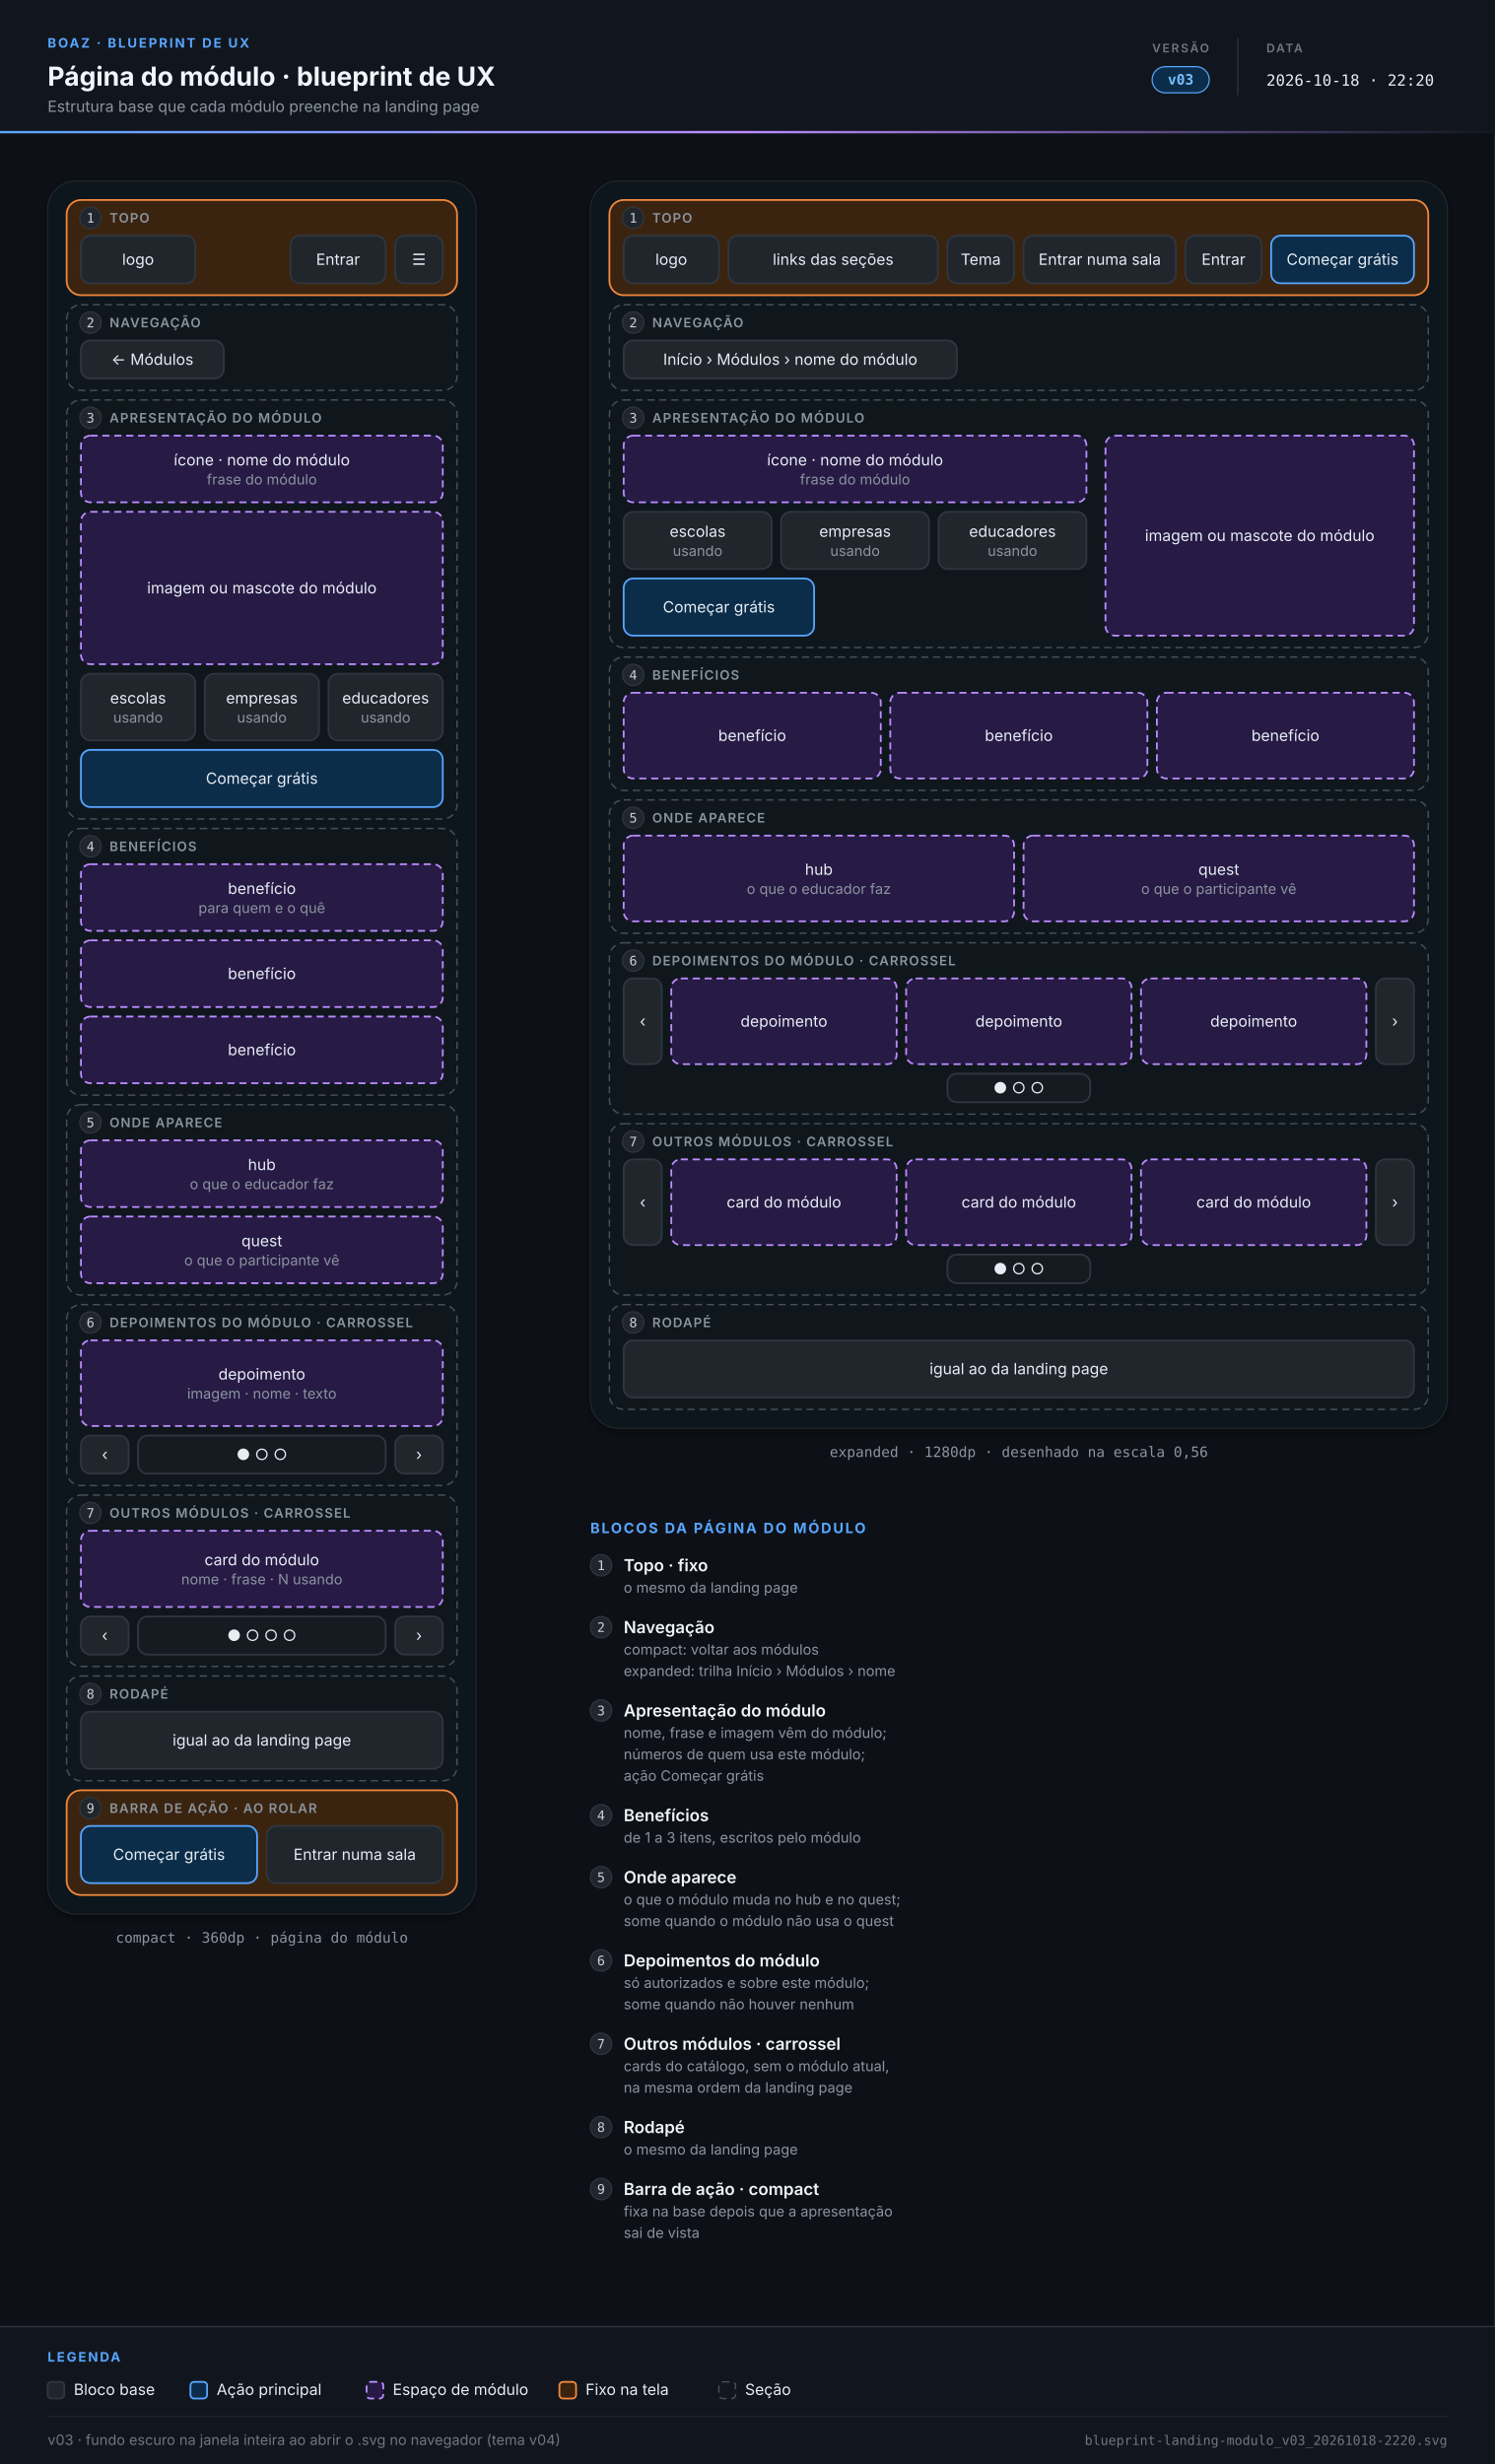
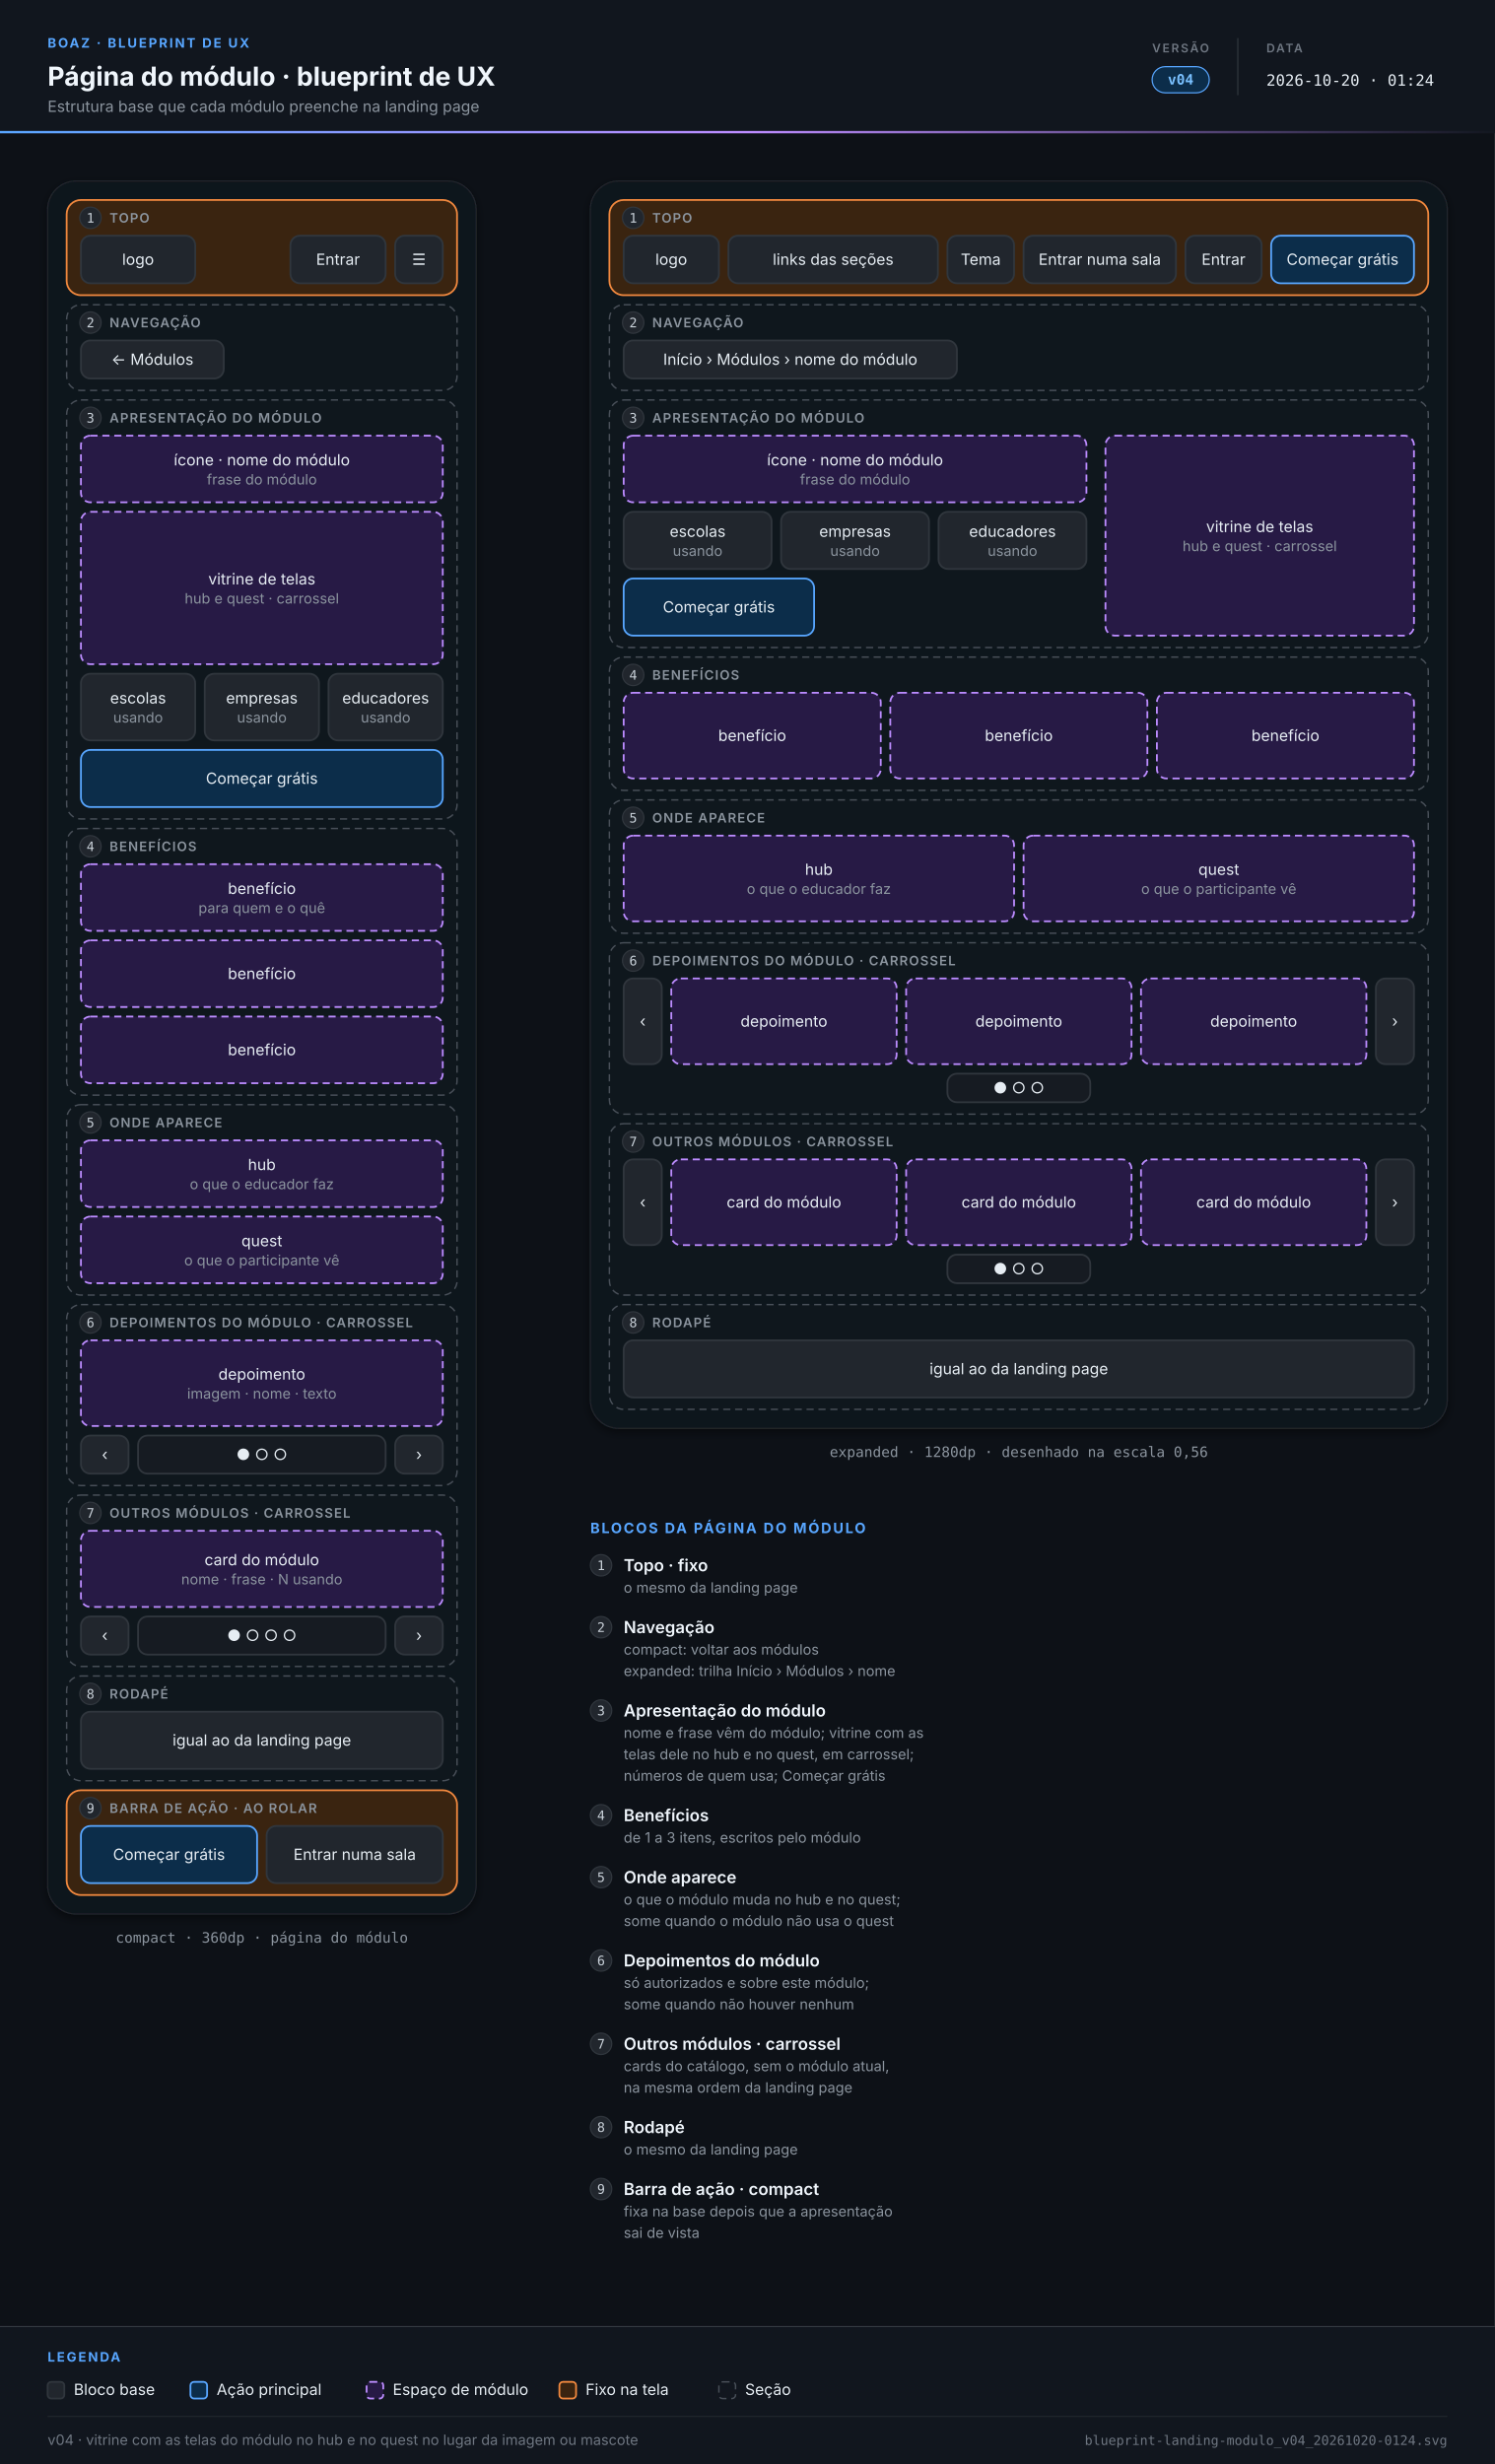
<svg xmlns="http://www.w3.org/2000/svg" viewBox="0 0 1256 2070" width="1256" height="2070">
  <style>
    /* ── base ─────────────────────────────────────────── */
    .bg            { fill: #0d1117; }
    :root          { background: #0d1117; } /* aberto sozinho no navegador, o fundo escuro cobre a janela toda */
    text           { font-family: Inter, "Segoe UI", Roboto, "Helvetica Neue", Helvetica, Arial, sans-serif; font-size: 13px; fill: #e6edf3; }
    .title         { font-size: 22px; font-weight: 700; fill: #f0f6fc; }
    .subtitle      { font-size: 13px; fill: #8b949e; }
    .section       { font-size: 12px; font-weight: 700; letter-spacing: 0.12em; fill: #58a6ff; }
    .label         { font-size: 13px; fill: #e6edf3; }
    .label-strong  { font-size: 14px; font-weight: 600; fill: #f0f6fc; }
    .label-underline { text-decoration: underline; }
    .muted         { font-size: 12px; fill: #8b949e; }
    .mono          { font-family: "JetBrains Mono", "SF Mono", Menlo, Consolas, monospace; font-size: 12px; fill: #8b949e; }
    .divider       { stroke: #21262d; stroke-width: 1; }
    .panel         { fill: #10151c; stroke: #21262d; stroke-width: 1; }

    /* ── nós: uma cor por papel, no máximo 4 por diagrama ── */
    .node          { fill: #161b22; stroke: #30363d; stroke-width: 1.5; }
    .node-face     { fill: #21262d; stroke: #30363d; stroke-width: 1.5; stroke-linejoin: round; }
    .node-blue     { fill: #0c2d4a; stroke: #58a6ff; stroke-width: 1.5; }
    .node-green    { fill: #0f2e1b; stroke: #3fb950; stroke-width: 1.5; }
    .node-purple   { fill: #271a45; stroke: #bc8cff; stroke-width: 1.5; }
    .node-orange   { fill: #3a2410; stroke: #f0883e; stroke-width: 1.5; }
    .node-red      { fill: #3b1219; stroke: #f85149; stroke-width: 1.5; }
    .node-external { fill: #1c2128; stroke: #6e7681; stroke-width: 1.5; }

    /* ── fronteiras (conta, região, rede, módulo) ─────── */
    .boundary       { fill: #161b22; fill-opacity: 0.35; stroke: #484f58; stroke-width: 1.2; stroke-dasharray: 6 4; }
    .boundary-label { font-size: 11px; font-weight: 600; letter-spacing: 0.08em; fill: #8b949e; }

    /* ── arestas e comunicação ─────────────────────────── */
    .edge          { fill: none; stroke: #8b949e; stroke-width: 1.5; }
    .edge-accent   { fill: none; stroke: #58a6ff; stroke-width: 1.8; }
    .edge-async    { stroke-dasharray: 6 4; }
    .edge-data     { stroke-dasharray: 1 5; stroke-linecap: round; stroke-width: 2.2; }
    .edge-label-bg { fill: #0d1117; }
    .arrow-head    { fill: #8b949e; }
    .arrow-accent  { fill: #58a6ff; }
    .lifeline      { stroke: #30363d; stroke-width: 1.2; stroke-dasharray: 4 4; }
    .chip          { fill: #21262d; stroke: #30363d; stroke-width: 1; }
    .chip-text     { font-family: "JetBrains Mono", "SF Mono", Menlo, Consolas, monospace; font-size: 11px; fill: #c9d1d9; }

    /* ── ícones neutros (#ic-*, #uml-*) ───────────────── */
    .ico           { fill: none; stroke: #c9d1d9; stroke-width: 1.5; stroke-linecap: round; stroke-linejoin: round; }
    .ico-fill      { fill: #c9d1d9; }
    .ico-solid     { fill: #161b22; stroke: #c9d1d9; stroke-width: 1.5; stroke-linejoin: round; }

    /* ── notação UML ───────────────────────────────────── */
    .ink           { fill: #e6edf3; }
    .ink-ring      { fill: none; stroke: #e6edf3; stroke-width: 1.5; }
    .node-note     { fill: #2b2311; stroke: #d29922; stroke-width: 1.2; }
    .uml-keyword   { font-size: 11px; font-style: italic; fill: #8b949e; }
    .activation    { fill: #21262d; stroke: #8b949e; stroke-width: 1.2; }
    .frame-tag     { fill: #21262d; stroke: #484f58; stroke-width: 1.2; }
    .frame-op      { font-size: 11px; font-weight: 700; fill: #c9d1d9; }
    .arrow-open    { fill: none; stroke: #8b949e; stroke-width: 1.4; stroke-linejoin: round; }
    .arrow-hollow  { fill: #0d1117; stroke: #8b949e; stroke-width: 1.2; stroke-linejoin: round; }

    /* ── marca d'água: topo e rodapé (seção 7) ────────── */
    .wm-band       { fill: #11161e; }
    .wm-accent     { fill: url(#marca-acento); }
    .wm-sep        { stroke: #30363d; stroke-width: 1; }
    .wm-frame      { fill: none; stroke: #30363d; stroke-width: 1; }
    .wm-eyebrow    { font-size: 11px; font-weight: 700; letter-spacing: 0.14em; fill: #58a6ff; }
    .wm-meta-label { font-size: 10px; font-weight: 600; letter-spacing: 0.14em; fill: #6e7681; }
    .wm-meta-value { font-family: "JetBrains Mono", "SF Mono", Menlo, Consolas, monospace; font-size: 13px; fill: #e6edf3; }
    .wm-badge      { fill: #0c2d4a; stroke: #58a6ff; stroke-width: 1; }
    .wm-badge-text { font-family: "JetBrains Mono", "SF Mono", Menlo, Consolas, monospace; font-size: 12px; font-weight: 700; fill: #79c0ff; }
    .wm-file       { font-family: "JetBrains Mono", "SF Mono", Menlo, Consolas, monospace; font-size: 11px; fill: #6e7681; }
    .footer        { font-size: 12px; fill: #6e7681; }
  </style>
  <defs>
    <marker id="seta" viewBox="0 0 10 10" refX="9" refY="5" markerWidth="7" markerHeight="7" orient="auto-start-reverse">
      <path d="M0,0 L10,5 L0,10 z" class="arrow-head" />
    </marker>
    <marker id="seta-destaque" viewBox="0 0 10 10" refX="9" refY="5" markerWidth="7" markerHeight="7" orient="auto-start-reverse">
      <path d="M0,0 L10,5 L0,10 z" class="arrow-accent" />
    </marker>
    <marker id="seta-aberta" viewBox="-1 -1 12 12" refX="10" refY="5" markerWidth="8" markerHeight="8" orient="auto-start-reverse">
      <path d="M0,0 L10,5 L0,10" class="arrow-open" />
    </marker>
    <marker id="heranca" viewBox="-1 -1 14 14" refX="12" refY="6" markerWidth="10" markerHeight="10" orient="auto-start-reverse">
      <path d="M0,0 L12,6 L0,12 z" class="arrow-hollow" />
    </marker>
    <marker id="extensao" viewBox="-1 -1 14 14" refX="12" refY="6" markerWidth="10" markerHeight="10" orient="auto-start-reverse">
      <path d="M0,0 L12,6 L0,12 z" class="arrow-head" />
    </marker>
    <marker id="composicao" viewBox="-1 -1 16 10" refX="14" refY="4" markerWidth="16" markerHeight="11" orient="auto-start-reverse">
      <path d="M0,4 L7,0 L14,4 L7,8 z" class="arrow-head" />
    </marker>
    <marker id="agregacao" viewBox="-1 -1 16 10" refX="14" refY="4" markerWidth="16" markerHeight="11" orient="auto-start-reverse">
      <path d="M0,4 L7,0 L14,4 L7,8 z" class="arrow-hollow" />
    </marker>
    <marker id="er-um" viewBox="0 0 16 12" refX="16" refY="6" markerWidth="16" markerHeight="12" markerUnits="userSpaceOnUse" orient="auto-start-reverse">
      <path d="M6,0 V12 M10,0 V12" class="arrow-open" />
    </marker>
    <marker id="er-muitos" viewBox="0 0 16 12" refX="16" refY="6" markerWidth="16" markerHeight="12" markerUnits="userSpaceOnUse" orient="auto-start-reverse">
      <path d="M4,0 V12 M6,6 L16,0 M6,6 L16,12" class="arrow-open" />
    </marker>
    <filter id="sombra" x="-10%" y="-10%" width="120%" height="140%">
      <feDropShadow dx="0" dy="3" stdDeviation="4" flood-color="#000000" flood-opacity="0.45" />
    </filter>
    <linearGradient id="marca-acento" x1="0" y1="0" x2="1" y2="0">
      <stop offset="0" stop-color="#58a6ff" />
      <stop offset="0.5" stop-color="#bc8cff" />
      <stop offset="1" stop-color="#bc8cff" stop-opacity="0" />
    </linearGradient>
  </defs>
  <rect class="bg" x="0" y="0" width="1256" height="2070" />
  <g id="marca-topo">
    <rect class="wm-band" x="0" y="0" width="1256" height="112" />
    <rect class="wm-accent" x="0" y="110" width="1256" height="2" />
    <text class="wm-eyebrow" x="40" y="40">BOAZ · BLUEPRINT DE UX</text>
    <text class="title" x="40" y="72">Página do módulo · blueprint de UX</text>
    <text class="subtitle" x="40" y="94">Estrutura base que cada módulo preenche na landing page</text>
    <text class="wm-meta-label" x="968" y="44">VERSÃO</text>
    <rect class="wm-badge" x="968" y="56" width="48" height="22" rx="11" />
-     <text class="wm-badge-text" x="992" y="71" text-anchor="middle">v03</text>
+     <text class="wm-badge-text" x="992" y="71" text-anchor="middle">v04</text>
    <line class="wm-sep" x1="1040" y1="32" x2="1040" y2="80" />
    <text class="wm-meta-label" x="1064" y="44">DATA</text>
-     <text class="wm-meta-value" x="1064" y="72">2026-10-18 · 22:20</text>
+     <text class="wm-meta-value" x="1064" y="72">2026-10-20 · 01:24</text>
  </g>
  <g id="compact-modulo">
    <rect class="panel" x="40" y="152" width="360" height="1456" rx="24" filter="url(#sombra)" />
    <g id="c-topo">
      <rect class="node-orange" x="56" y="168" width="328" height="80" rx="12" />
      <circle class="chip" cx="76" cy="183" r="9" />
      <text class="chip-text" x="76" y="187" text-anchor="middle">1</text>
      <text class="boundary-label" x="92" y="187">TOPO</text>
      <rect class="node-face" x="68" y="198" width="96" height="40" rx="8" />
      <text class="label" x="116" y="222.5" text-anchor="middle">logo</text>
      <rect class="node-face" x="244" y="198" width="80" height="40" rx="8" />
      <text class="label" x="284" y="222.5" text-anchor="middle">Entrar</text>
      <rect class="node-face" x="332" y="198" width="40" height="40" rx="8" />
      <text class="label" x="352" y="222.5" text-anchor="middle">☰</text>
    </g>
    <g id="c-voltar">
      <rect class="boundary" x="56" y="256" width="328" height="72" rx="12" />
      <circle class="chip" cx="76" cy="271" r="9" />
      <text class="chip-text" x="76" y="275" text-anchor="middle">2</text>
      <text class="boundary-label" x="92" y="275">NAVEGAÇÃO</text>
      <rect class="node-face" x="68" y="286" width="120" height="32" rx="8" />
      <text class="label" x="128" y="306.5" text-anchor="middle">← Módulos</text>
    </g>
    <g id="c-apresentacao">
      <rect class="boundary" x="56" y="336" width="328" height="352" rx="12" />
      <circle class="chip" cx="76" cy="351" r="9" />
      <text class="chip-text" x="76" y="355" text-anchor="middle">3</text>
      <text class="boundary-label" x="92" y="355">APRESENTAÇÃO DO MÓDULO</text>
      <rect class="node-purple edge-async" x="68" y="366" width="304" height="56" rx="8" />
      <text class="label" x="220" y="391" text-anchor="middle">ícone · nome do módulo</text>
      <text class="muted" x="220" y="407" text-anchor="middle">frase do módulo</text>
      <rect class="node-purple edge-async" x="68" y="430" width="304" height="128" rx="8" />
-       <text class="label" x="220" y="498.5" text-anchor="middle">imagem ou mascote do módulo</text>
+       <text class="label" x="220" y="491" text-anchor="middle">vitrine de telas</text>
+       <text class="muted" x="220" y="507" text-anchor="middle">hub e quest · carrossel</text>
      <rect class="node-face" x="68" y="566" width="96" height="56" rx="8" />
      <text class="label" x="116" y="591" text-anchor="middle">escolas</text>
      <text class="muted" x="116" y="607" text-anchor="middle">usando</text>
      <rect class="node-face" x="172" y="566" width="96" height="56" rx="8" />
      <text class="label" x="220" y="591" text-anchor="middle">empresas</text>
      <text class="muted" x="220" y="607" text-anchor="middle">usando</text>
      <rect class="node-face" x="276" y="566" width="96" height="56" rx="8" />
      <text class="label" x="324" y="591" text-anchor="middle">educadores</text>
      <text class="muted" x="324" y="607" text-anchor="middle">usando</text>
      <rect class="node-blue" x="68" y="630" width="304" height="48" rx="8" />
      <text class="label" x="220" y="658.5" text-anchor="middle">Começar grátis</text>
    </g>
    <g id="c-beneficios">
      <rect class="boundary" x="56" y="696" width="328" height="224" rx="12" />
      <circle class="chip" cx="76" cy="711" r="9" />
      <text class="chip-text" x="76" y="715" text-anchor="middle">4</text>
      <text class="boundary-label" x="92" y="715">BENEFÍCIOS</text>
      <rect class="node-purple edge-async" x="68" y="726" width="304" height="56" rx="8" />
      <text class="label" x="220" y="751" text-anchor="middle">benefício</text>
      <text class="muted" x="220" y="767" text-anchor="middle">para quem e o quê</text>
      <rect class="node-purple edge-async" x="68" y="790" width="304" height="56" rx="8" />
      <text class="label" x="220" y="822.5" text-anchor="middle">benefício</text>
      <rect class="node-purple edge-async" x="68" y="854" width="304" height="56" rx="8" />
      <text class="label" x="220" y="886.5" text-anchor="middle">benefício</text>
    </g>
    <g id="c-onde">
      <rect class="boundary" x="56" y="928" width="328" height="160" rx="12" />
      <circle class="chip" cx="76" cy="943" r="9" />
      <text class="chip-text" x="76" y="947" text-anchor="middle">5</text>
      <text class="boundary-label" x="92" y="947">ONDE APARECE</text>
      <rect class="node-purple edge-async" x="68" y="958" width="304" height="56" rx="8" />
      <text class="label" x="220" y="983" text-anchor="middle">hub</text>
      <text class="muted" x="220" y="999" text-anchor="middle">o que o educador faz</text>
      <rect class="node-purple edge-async" x="68" y="1022" width="304" height="56" rx="8" />
      <text class="label" x="220" y="1047" text-anchor="middle">quest</text>
      <text class="muted" x="220" y="1063" text-anchor="middle">o que o participante vê</text>
    </g>
    <g id="c-depoimentos">
      <rect class="boundary" x="56" y="1096" width="328" height="152" rx="12" />
      <circle class="chip" cx="76" cy="1111" r="9" />
      <text class="chip-text" x="76" y="1115" text-anchor="middle">6</text>
      <text class="boundary-label" x="92" y="1115">DEPOIMENTOS DO MÓDULO · CARROSSEL</text>
      <rect class="node-purple edge-async" x="68" y="1126" width="304" height="72" rx="8" />
      <text class="label" x="220" y="1159" text-anchor="middle">depoimento</text>
      <text class="muted" x="220" y="1175" text-anchor="middle">imagem · nome · texto</text>
      <rect class="node-face" x="68" y="1206" width="40" height="32" rx="8" />
      <text class="label" x="88" y="1226.5" text-anchor="middle">‹</text>
      <rect class="node" x="116" y="1206" width="208" height="32" rx="8" />
      <text class="label" x="220" y="1226.5" text-anchor="middle">● ○ ○</text>
      <rect class="node-face" x="332" y="1206" width="40" height="32" rx="8" />
      <text class="label" x="352" y="1226.5" text-anchor="middle">›</text>
    </g>
    <g id="c-outros">
      <rect class="boundary" x="56" y="1256" width="328" height="144" rx="12" />
      <circle class="chip" cx="76" cy="1271" r="9" />
      <text class="chip-text" x="76" y="1275" text-anchor="middle">7</text>
      <text class="boundary-label" x="92" y="1275">OUTROS MÓDULOS · CARROSSEL</text>
      <rect class="node-purple edge-async" x="68" y="1286" width="304" height="64" rx="8" />
      <text class="label" x="220" y="1315" text-anchor="middle">card do módulo</text>
      <text class="muted" x="220" y="1331" text-anchor="middle">nome · frase · N usando</text>
      <rect class="node-face" x="68" y="1358" width="40" height="32" rx="8" />
      <text class="label" x="88" y="1378.5" text-anchor="middle">‹</text>
      <rect class="node" x="116" y="1358" width="208" height="32" rx="8" />
      <text class="label" x="220" y="1378.5" text-anchor="middle">● ○ ○ ○</text>
      <rect class="node-face" x="332" y="1358" width="40" height="32" rx="8" />
      <text class="label" x="352" y="1378.5" text-anchor="middle">›</text>
    </g>
    <g id="c-rodape">
      <rect class="boundary" x="56" y="1408" width="328" height="88" rx="12" />
      <circle class="chip" cx="76" cy="1423" r="9" />
      <text class="chip-text" x="76" y="1427" text-anchor="middle">8</text>
      <text class="boundary-label" x="92" y="1427">RODAPÉ</text>
      <rect class="node-face" x="68" y="1438" width="304" height="48" rx="8" />
      <text class="label" x="220" y="1466.5" text-anchor="middle">igual ao da landing page</text>
    </g>
    <g id="c-barra-acao">
      <rect class="node-orange" x="56" y="1504" width="328" height="88" rx="12" />
      <circle class="chip" cx="76" cy="1519" r="9" />
      <text class="chip-text" x="76" y="1523" text-anchor="middle">9</text>
      <text class="boundary-label" x="92" y="1523">BARRA DE AÇÃO · AO ROLAR</text>
      <rect class="node-blue" x="68" y="1534" width="148" height="48" rx="8" />
      <text class="label" x="142" y="1562.5" text-anchor="middle">Começar grátis</text>
      <rect class="node-face" x="224" y="1534" width="148" height="48" rx="8" />
      <text class="label" x="298" y="1562.5" text-anchor="middle">Entrar numa sala</text>
    </g>
    <text class="mono" x="220" y="1632" text-anchor="middle">compact · 360dp · página do módulo</text>
  </g>
  <g id="expanded-modulo">
    <rect class="panel" x="496" y="152" width="720" height="1048" rx="24" filter="url(#sombra)" />
    <g id="e-topo">
      <rect class="node-orange" x="512" y="168" width="688" height="80" rx="12" />
      <circle class="chip" cx="532" cy="183" r="9" />
      <text class="chip-text" x="532" y="187" text-anchor="middle">1</text>
      <text class="boundary-label" x="548" y="187">TOPO</text>
      <rect class="node-face" x="524" y="198" width="80" height="40" rx="8" />
      <text class="label" x="564" y="222.5" text-anchor="middle">logo</text>
      <rect class="node-face" x="612" y="198" width="176" height="40" rx="8" />
      <text class="label" x="700" y="222.5" text-anchor="middle">links das seções</text>
      <rect class="node-face" x="796" y="198" width="56" height="40" rx="8" />
      <text class="label" x="824" y="222.5" text-anchor="middle">Tema</text>
      <rect class="node-face" x="860" y="198" width="128" height="40" rx="8" />
      <text class="label" x="924" y="222.5" text-anchor="middle">Entrar numa sala</text>
      <rect class="node-face" x="996" y="198" width="64" height="40" rx="8" />
      <text class="label" x="1028" y="222.5" text-anchor="middle">Entrar</text>
      <rect class="node-blue" x="1068" y="198" width="120" height="40" rx="8" />
      <text class="label" x="1128" y="222.5" text-anchor="middle">Começar grátis</text>
    </g>
    <g id="e-voltar">
      <rect class="boundary" x="512" y="256" width="688" height="72" rx="12" />
      <circle class="chip" cx="532" cy="271" r="9" />
      <text class="chip-text" x="532" y="275" text-anchor="middle">2</text>
      <text class="boundary-label" x="548" y="275">NAVEGAÇÃO</text>
      <rect class="node-face" x="524" y="286" width="280" height="32" rx="8" />
      <text class="label" x="664" y="306.5" text-anchor="middle">Início › Módulos › nome do módulo</text>
    </g>
    <g id="e-apresentacao">
      <rect class="boundary" x="512" y="336" width="688" height="208" rx="12" />
      <circle class="chip" cx="532" cy="351" r="9" />
      <text class="chip-text" x="532" y="355" text-anchor="middle">3</text>
      <text class="boundary-label" x="548" y="355">APRESENTAÇÃO DO MÓDULO</text>
      <rect class="node-purple edge-async" x="524" y="366" width="388.8" height="56" rx="8" />
      <text class="label" x="718.4" y="391" text-anchor="middle">ícone · nome do módulo</text>
      <text class="muted" x="718.4" y="407" text-anchor="middle">frase do módulo</text>
      <rect class="node-face" x="524" y="430" width="124.267" height="48" rx="8" />
      <text class="label" x="586.133" y="451" text-anchor="middle">escolas</text>
      <text class="muted" x="586.133" y="467" text-anchor="middle">usando</text>
      <rect class="node-face" x="656.267" y="430" width="124.267" height="48" rx="8" />
      <text class="label" x="718.4" y="451" text-anchor="middle">empresas</text>
      <text class="muted" x="718.4" y="467" text-anchor="middle">usando</text>
      <rect class="node-face" x="788.533" y="430" width="124.267" height="48" rx="8" />
      <text class="label" x="850.667" y="451" text-anchor="middle">educadores</text>
      <text class="muted" x="850.667" y="467" text-anchor="middle">usando</text>
      <rect class="node-blue" x="524" y="486" width="160" height="48" rx="8" />
      <text class="label" x="604" y="514.5" text-anchor="middle">Começar grátis</text>
      <rect class="node-purple edge-async" x="928.8" y="366" width="259.2" height="168" rx="8" />
-       <text class="label" x="1058.4" y="454.5" text-anchor="middle">imagem ou mascote do módulo</text>
+       <text class="label" x="1058.4" y="447" text-anchor="middle">vitrine de telas</text>
+       <text class="muted" x="1058.4" y="463" text-anchor="middle">hub e quest · carrossel</text>
    </g>
    <g id="e-beneficios">
      <rect class="boundary" x="512" y="552" width="688" height="112" rx="12" />
      <circle class="chip" cx="532" cy="567" r="9" />
      <text class="chip-text" x="532" y="571" text-anchor="middle">4</text>
      <text class="boundary-label" x="548" y="571">BENEFÍCIOS</text>
      <rect class="node-purple edge-async" x="524" y="582" width="216" height="72" rx="8" />
      <text class="label" x="632" y="622.5" text-anchor="middle">benefício</text>
      <rect class="node-purple edge-async" x="748" y="582" width="216" height="72" rx="8" />
      <text class="label" x="856" y="622.5" text-anchor="middle">benefício</text>
      <rect class="node-purple edge-async" x="972" y="582" width="216" height="72" rx="8" />
      <text class="label" x="1080" y="622.5" text-anchor="middle">benefício</text>
    </g>
    <g id="e-onde">
      <rect class="boundary" x="512" y="672" width="688" height="112" rx="12" />
      <circle class="chip" cx="532" cy="687" r="9" />
      <text class="chip-text" x="532" y="691" text-anchor="middle">5</text>
      <text class="boundary-label" x="548" y="691">ONDE APARECE</text>
      <rect class="node-purple edge-async" x="524" y="702" width="328" height="72" rx="8" />
      <text class="label" x="688" y="735" text-anchor="middle">hub</text>
      <text class="muted" x="688" y="751" text-anchor="middle">o que o educador faz</text>
      <rect class="node-purple edge-async" x="860" y="702" width="328" height="72" rx="8" />
      <text class="label" x="1024" y="735" text-anchor="middle">quest</text>
      <text class="muted" x="1024" y="751" text-anchor="middle">o que o participante vê</text>
    </g>
    <g id="e-depoimentos">
      <rect class="boundary" x="512" y="792" width="688" height="144" rx="12" />
      <circle class="chip" cx="532" cy="807" r="9" />
      <text class="chip-text" x="532" y="811" text-anchor="middle">6</text>
      <text class="boundary-label" x="548" y="811">DEPOIMENTOS DO MÓDULO · CARROSSEL</text>
      <rect class="node-face" x="524" y="822" width="32" height="72" rx="8" />
      <text class="label" x="540" y="862.5" text-anchor="middle">‹</text>
      <rect class="node-purple edge-async" x="564" y="822" width="189.333" height="72" rx="8" />
      <text class="label" x="658.667" y="862.5" text-anchor="middle">depoimento</text>
      <rect class="node-purple edge-async" x="761.333" y="822" width="189.333" height="72" rx="8" />
      <text class="label" x="856" y="862.5" text-anchor="middle">depoimento</text>
      <rect class="node-purple edge-async" x="958.667" y="822" width="189.333" height="72" rx="8" />
      <text class="label" x="1053.33" y="862.5" text-anchor="middle">depoimento</text>
      <rect class="node-face" x="1156" y="822" width="32" height="72" rx="8" />
      <text class="label" x="1172" y="862.5" text-anchor="middle">›</text>
      <rect class="node" x="796" y="902" width="120" height="24" rx="8" />
      <text class="label" x="856" y="918.5" text-anchor="middle">● ○ ○</text>
    </g>
    <g id="e-outros">
      <rect class="boundary" x="512" y="944" width="688" height="144" rx="12" />
      <circle class="chip" cx="532" cy="959" r="9" />
      <text class="chip-text" x="532" y="963" text-anchor="middle">7</text>
      <text class="boundary-label" x="548" y="963">OUTROS MÓDULOS · CARROSSEL</text>
      <rect class="node-face" x="524" y="974" width="32" height="72" rx="8" />
      <text class="label" x="540" y="1014.5" text-anchor="middle">‹</text>
      <rect class="node-purple edge-async" x="564" y="974" width="189.333" height="72" rx="8" />
      <text class="label" x="658.667" y="1014.5" text-anchor="middle">card do módulo</text>
      <rect class="node-purple edge-async" x="761.333" y="974" width="189.333" height="72" rx="8" />
      <text class="label" x="856" y="1014.5" text-anchor="middle">card do módulo</text>
      <rect class="node-purple edge-async" x="958.667" y="974" width="189.333" height="72" rx="8" />
      <text class="label" x="1053.33" y="1014.5" text-anchor="middle">card do módulo</text>
      <rect class="node-face" x="1156" y="974" width="32" height="72" rx="8" />
      <text class="label" x="1172" y="1014.5" text-anchor="middle">›</text>
      <rect class="node" x="796" y="1054" width="120" height="24" rx="8" />
      <text class="label" x="856" y="1070.5" text-anchor="middle">● ○ ○</text>
    </g>
    <g id="e-rodape">
      <rect class="boundary" x="512" y="1096" width="688" height="88" rx="12" />
      <circle class="chip" cx="532" cy="1111" r="9" />
      <text class="chip-text" x="532" y="1115" text-anchor="middle">8</text>
      <text class="boundary-label" x="548" y="1115">RODAPÉ</text>
      <rect class="node-face" x="524" y="1126" width="664" height="48" rx="8" />
      <text class="label" x="856" y="1154.5" text-anchor="middle">igual ao da landing page</text>
    </g>
    <text class="mono" x="856" y="1224" text-anchor="middle">expanded · 1280dp · desenhado na escala 0,56</text>
  </g>
  <g id="anotacoes">
    <text class="section" x="496" y="1288">BLOCOS DA PÁGINA DO MÓDULO</text>
    <circle class="chip" cx="505" cy="1315" r="9" />
    <text class="chip-text" x="505" y="1319" text-anchor="middle">1</text>
    <text class="label-strong" x="524" y="1320">Topo · fixo</text>
    <text class="muted" x="524" y="1338">o mesmo da landing page</text>
    <circle class="chip" cx="505" cy="1367" r="9" />
    <text class="chip-text" x="505" y="1371" text-anchor="middle">2</text>
    <text class="label-strong" x="524" y="1372">Navegação</text>
    <text class="muted" x="524" y="1390">compact: voltar aos módulos</text>
    <text class="muted" x="524" y="1408">expanded: trilha Início › Módulos › nome</text>
    <circle class="chip" cx="505" cy="1437" r="9" />
    <text class="chip-text" x="505" y="1441" text-anchor="middle">3</text>
    <text class="label-strong" x="524" y="1442">Apresentação do módulo</text>
-     <text class="muted" x="524" y="1460">nome, frase e imagem vêm do módulo;</text>
-     <text class="muted" x="524" y="1478">números de quem usa este módulo;</text>
-     <text class="muted" x="524" y="1496">ação Começar grátis</text>
+     <text class="muted" x="524" y="1460">nome e frase vêm do módulo; vitrine com as</text>
+     <text class="muted" x="524" y="1478">telas dele no hub e no quest, em carrossel;</text>
+     <text class="muted" x="524" y="1496">números de quem usa; Começar grátis</text>
    <circle class="chip" cx="505" cy="1525" r="9" />
    <text class="chip-text" x="505" y="1529" text-anchor="middle">4</text>
    <text class="label-strong" x="524" y="1530">Benefícios</text>
    <text class="muted" x="524" y="1548">de 1 a 3 itens, escritos pelo módulo</text>
    <circle class="chip" cx="505" cy="1577" r="9" />
    <text class="chip-text" x="505" y="1581" text-anchor="middle">5</text>
    <text class="label-strong" x="524" y="1582">Onde aparece</text>
    <text class="muted" x="524" y="1600">o que o módulo muda no hub e no quest;</text>
    <text class="muted" x="524" y="1618">some quando o módulo não usa o quest</text>
    <circle class="chip" cx="505" cy="1647" r="9" />
    <text class="chip-text" x="505" y="1651" text-anchor="middle">6</text>
    <text class="label-strong" x="524" y="1652">Depoimentos do módulo</text>
    <text class="muted" x="524" y="1670">só autorizados e sobre este módulo;</text>
    <text class="muted" x="524" y="1688">some quando não houver nenhum</text>
    <circle class="chip" cx="505" cy="1717" r="9" />
    <text class="chip-text" x="505" y="1721" text-anchor="middle">7</text>
    <text class="label-strong" x="524" y="1722">Outros módulos · carrossel</text>
    <text class="muted" x="524" y="1740">cards do catálogo, sem o módulo atual,</text>
    <text class="muted" x="524" y="1758">na mesma ordem da landing page</text>
    <circle class="chip" cx="505" cy="1787" r="9" />
    <text class="chip-text" x="505" y="1791" text-anchor="middle">8</text>
    <text class="label-strong" x="524" y="1792">Rodapé</text>
    <text class="muted" x="524" y="1810">o mesmo da landing page</text>
    <circle class="chip" cx="505" cy="1839" r="9" />
    <text class="chip-text" x="505" y="1843" text-anchor="middle">9</text>
    <text class="label-strong" x="524" y="1844">Barra de ação · compact</text>
    <text class="muted" x="524" y="1862">fixa na base depois que a apresentação</text>
    <text class="muted" x="524" y="1880">sai de vista</text>
  </g>
  <g id="marca-rodape" transform="translate(0,1954)">
    <rect class="wm-band" x="0" y="0" width="1256" height="116" />
    <line class="wm-sep" x1="0" y1="0.5" x2="1256" y2="0.5" />
    <text class="wm-eyebrow" x="40" y="30">LEGENDA</text>
    <rect class="node-face" x="40" y="47" width="14" height="14" rx="3" />
    <text class="label" x="62" y="58">Bloco base</text>
    <rect class="node-blue" x="160" y="47" width="14" height="14" rx="3" />
    <text class="label" x="182" y="58">Ação principal</text>
    <rect class="node-purple edge-async" x="308" y="47" width="14" height="14" rx="3" />
    <text class="label" x="330" y="58">Espaço de módulo</text>
    <rect class="node-orange" x="470" y="47" width="14" height="14" rx="3" />
    <text class="label" x="492" y="58">Fixo na tela</text>
    <rect class="boundary" x="604" y="47" width="14" height="14" rx="3" />
    <text class="label" x="626" y="58">Seção</text>
    <line class="divider" x1="40" y1="76" x2="1216" y2="76" />
-     <text class="footer" x="40" y="100">v03 · fundo escuro na janela inteira ao abrir o .svg no navegador (tema v04)</text>
-     <text class="wm-file" x="1216" y="100" text-anchor="end">blueprint-landing-modulo_v03_20261018-2220.svg</text>
+     <text class="footer" x="40" y="100">v04 · vitrine com as telas do módulo no hub e no quest no lugar da imagem ou mascote</text>
+     <text class="wm-file" x="1216" y="100" text-anchor="end">blueprint-landing-modulo_v04_20261020-0124.svg</text>
  </g>
</svg>
